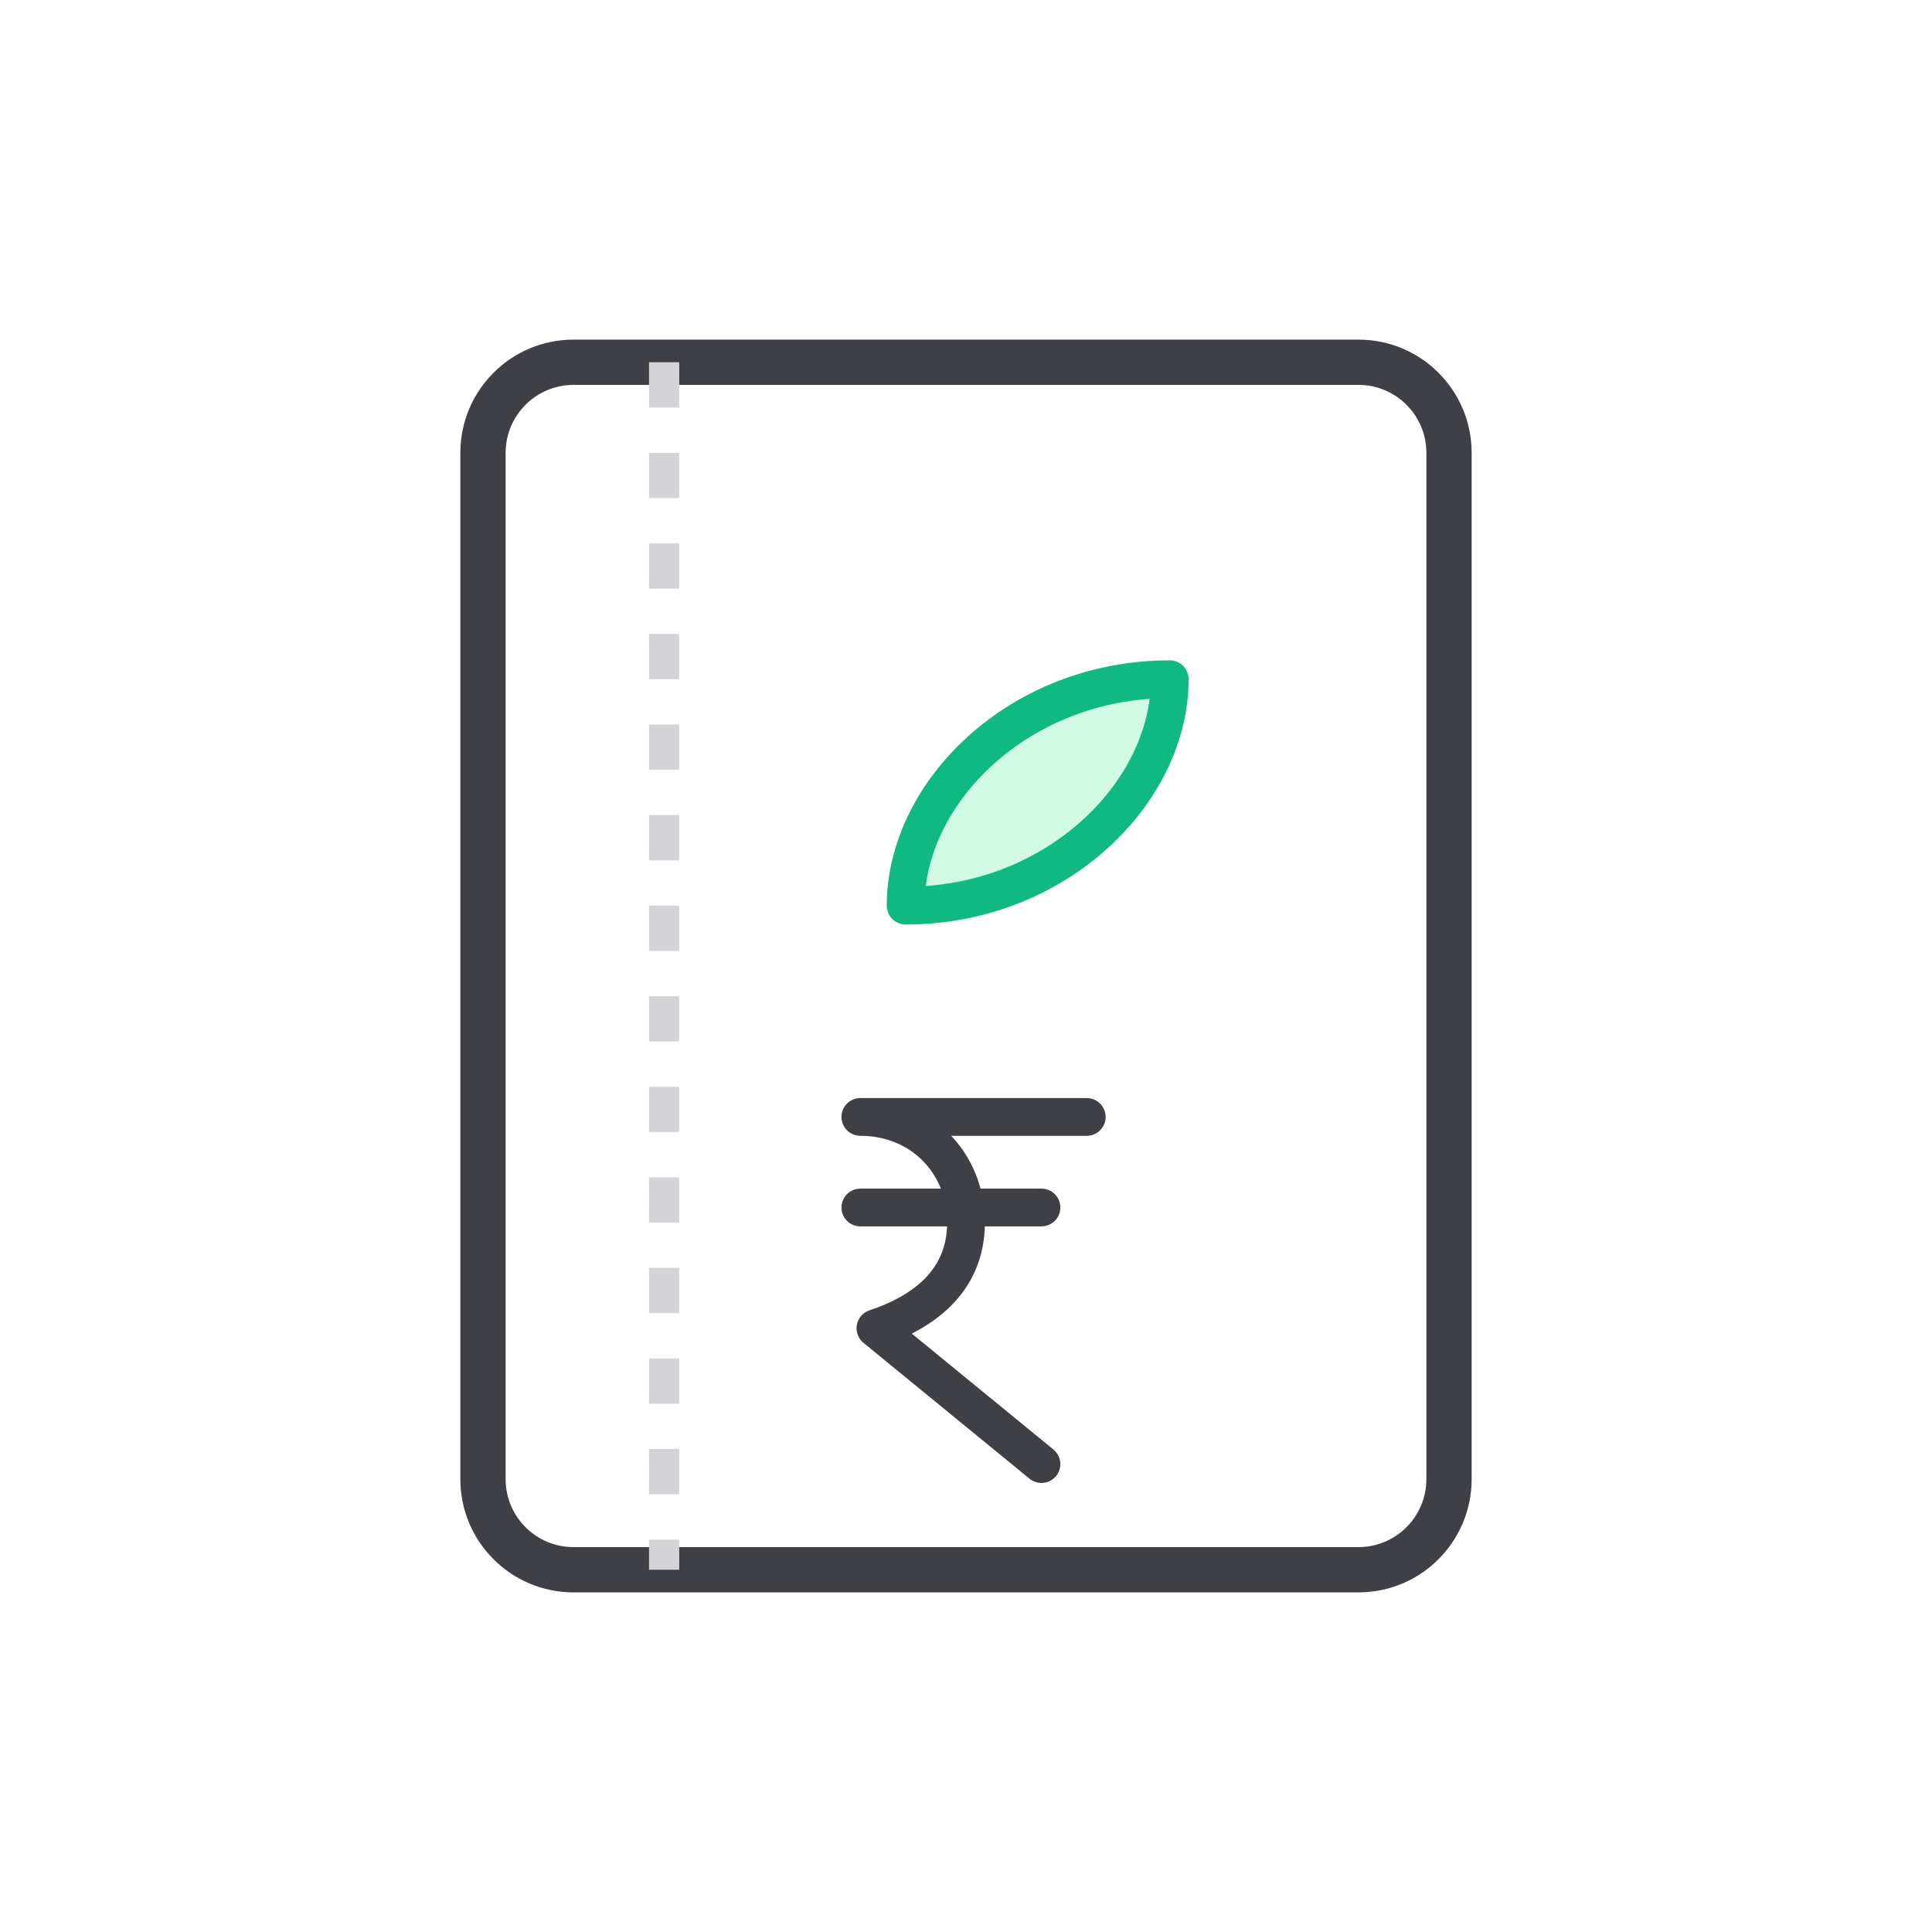
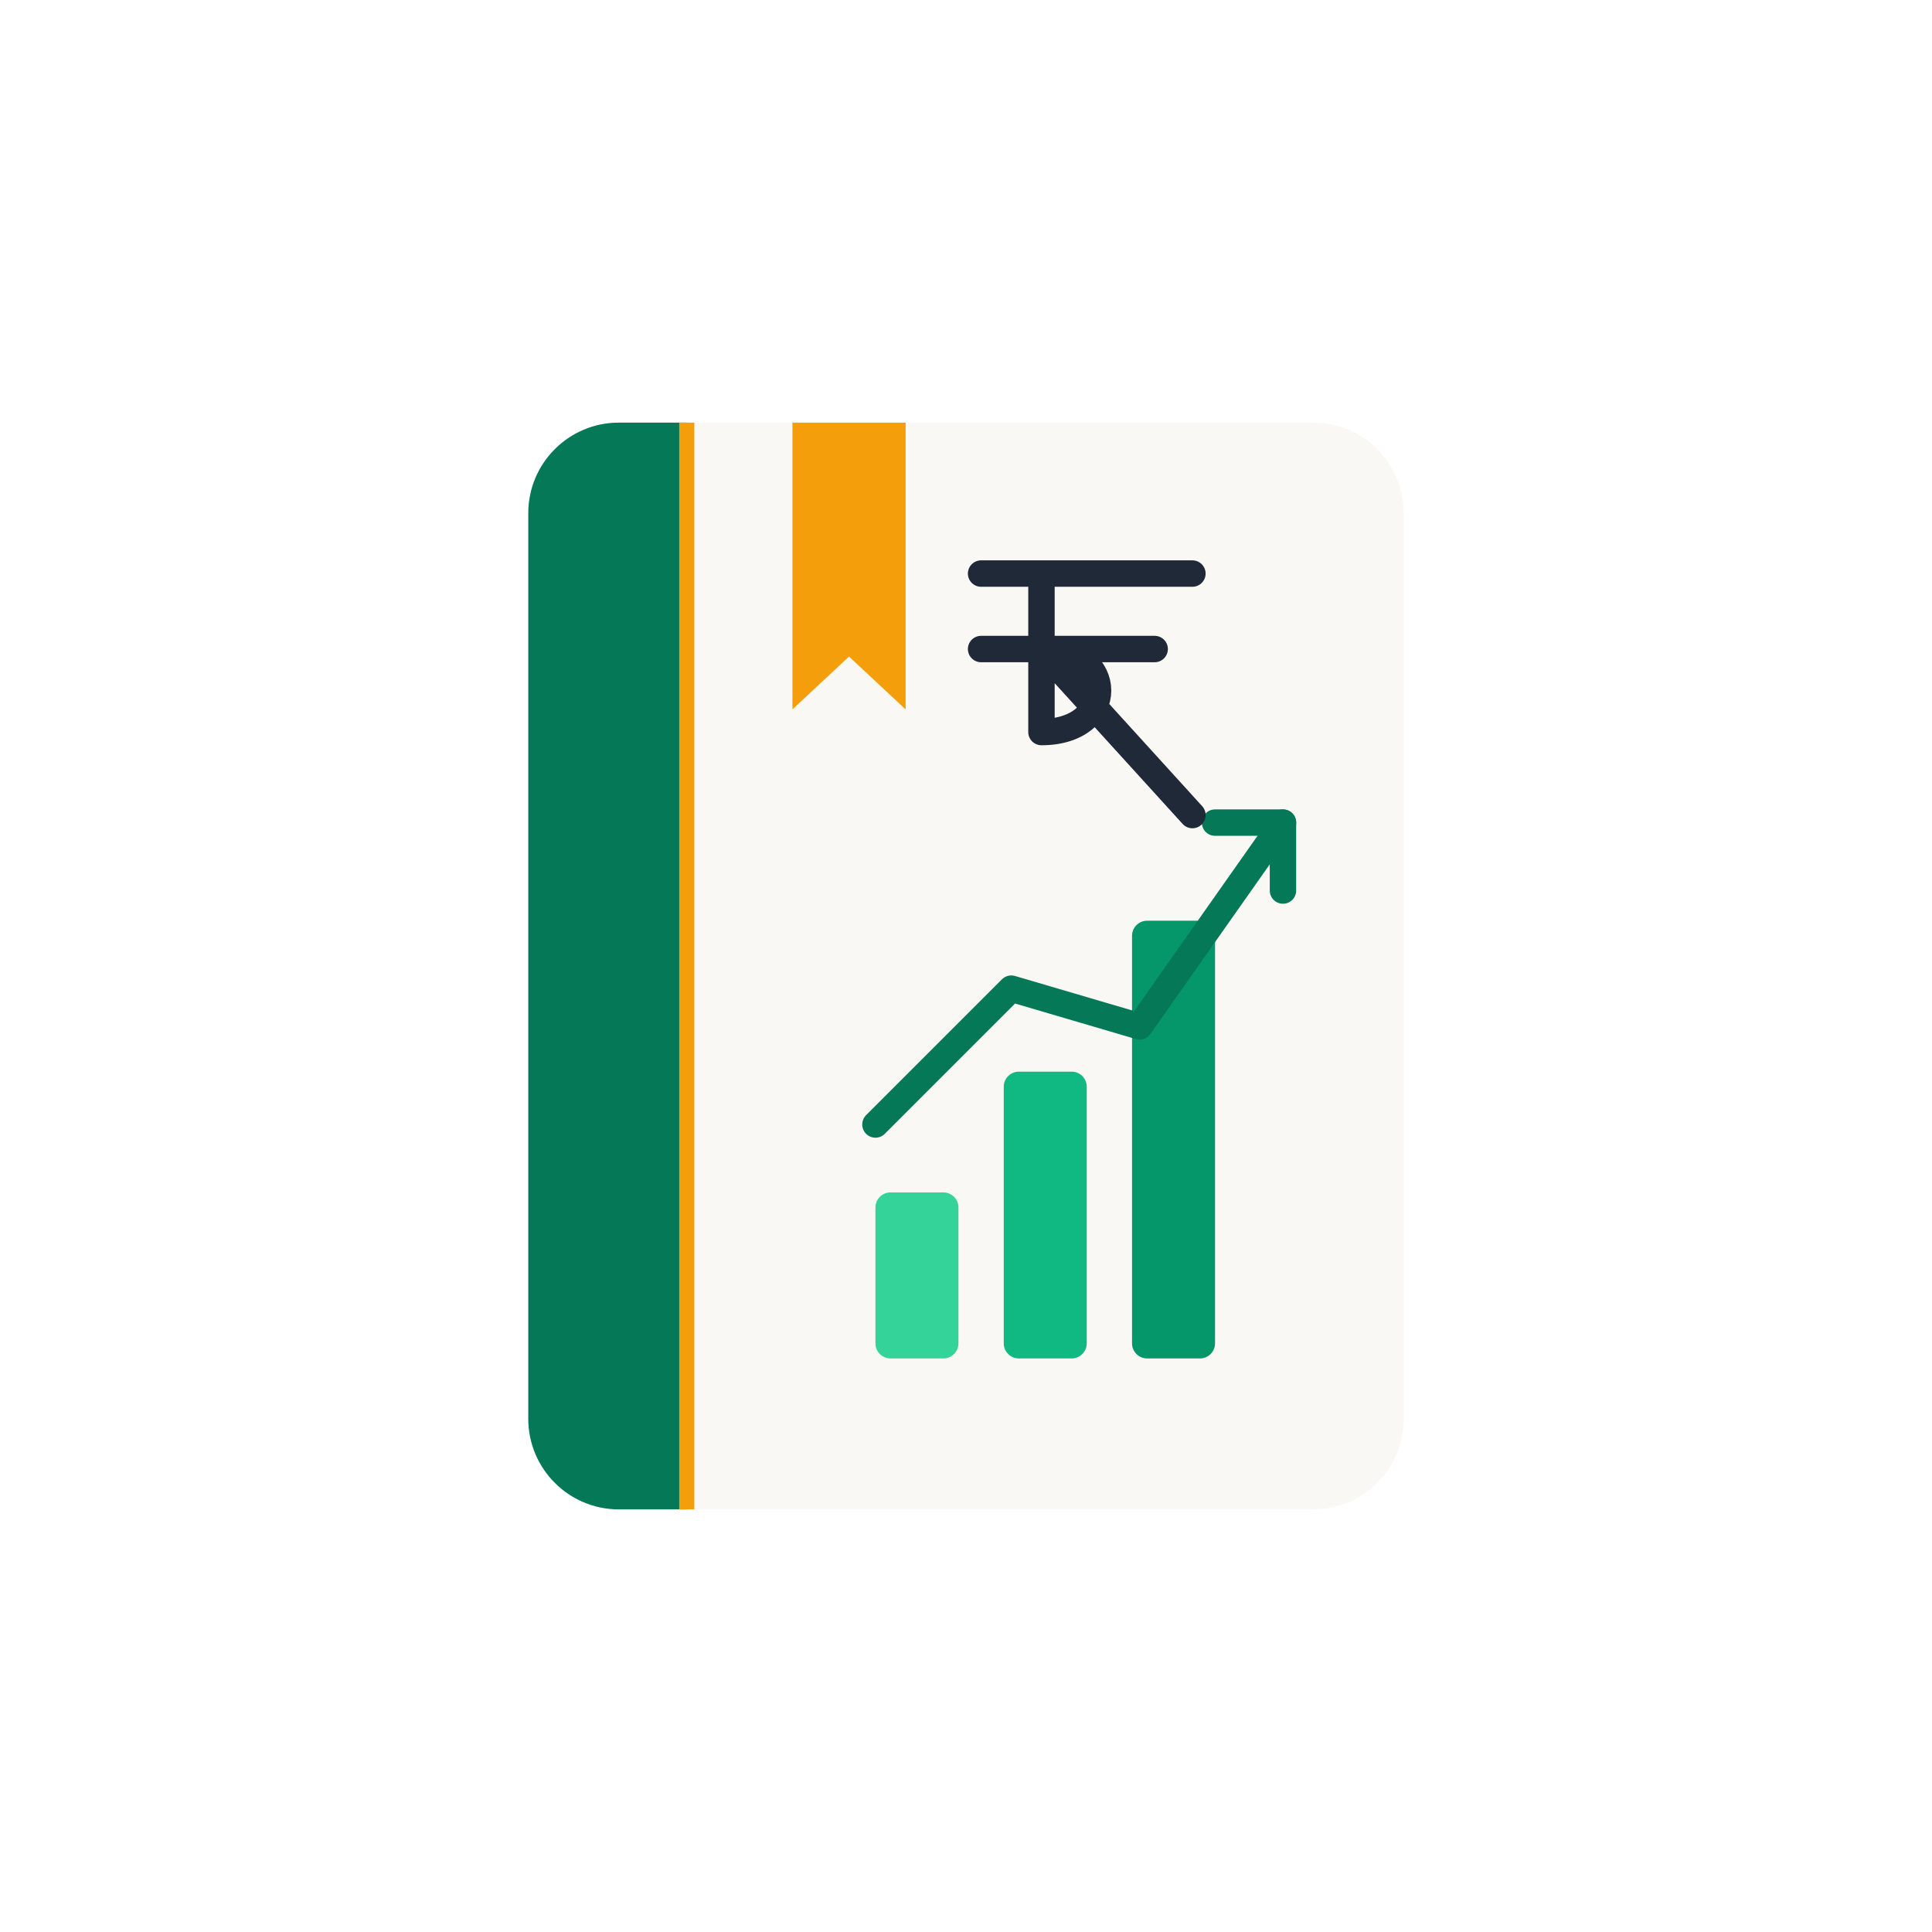
<svg xmlns="http://www.w3.org/2000/svg" viewBox="0 0 512 512" fill="none">
-   <path d="M128 120C128 106.745 138.745 96 152 96H360C373.255 96 384 106.745 384 120V392C384 405.255 373.255 416 360 416H152C138.745 416 128 405.255 128 392V120Z" stroke="#3F3F46" stroke-width="12" stroke-linecap="round" stroke-linejoin="round" />
-   <path d="M176 96V416" stroke="#D4D4D8" stroke-width="8" stroke-dasharray="12 12" />
-   <path d="M240 240C240 210 270 180 310 180C310 210 280 240 240 240Z" fill="#D1FAE5" stroke="#10B981" stroke-width="10" stroke-linecap="round" stroke-linejoin="round" />
-   <path d="M228 296H288M228 320H276M228 296C244 296 256 308 256 324C256 340 244 348 232 352L276 388" stroke="#3F3F46" stroke-width="10" stroke-linecap="round" stroke-linejoin="round" />
+   <rect x="140" y="112" width="232" height="288" rx="24" fill="#FAF8F5" />
+   <path d="M140 136C140 122.745 150.745 112 164 112H182V400H164C150.745 400 140 389.255 140 376V136Z" fill="#047857" />
+   <line x1="182" y1="112" x2="182" y2="400" stroke="#F59E0B" stroke-width="4" />
+   <path d="M210 112H240V188L225 174L210 188V112Z" fill="#F59E0B" />
+   <rect x="232" y="316" width="22" height="44" rx="4" fill="#34D399" />
+   <rect x="266" y="284" width="22" height="76" rx="4" fill="#10B981" />
+   <rect x="300" y="244" width="22" height="116" rx="4" fill="#059669" />
+   <path d="M232 298L268 262L302 272L340 218" stroke="#047857" stroke-width="7" stroke-linecap="round" stroke-linejoin="round" />
+   <path d="M322 218H340V236" stroke="#047857" stroke-width="7" stroke-linecap="round" stroke-linejoin="round" />
+   <path d="M260 152H316M260 172H306M276 152V194C296 194 296 172 276 172L316 216" stroke="#1F2937" stroke-width="7" stroke-linecap="round" stroke-linejoin="round" />
</svg>
